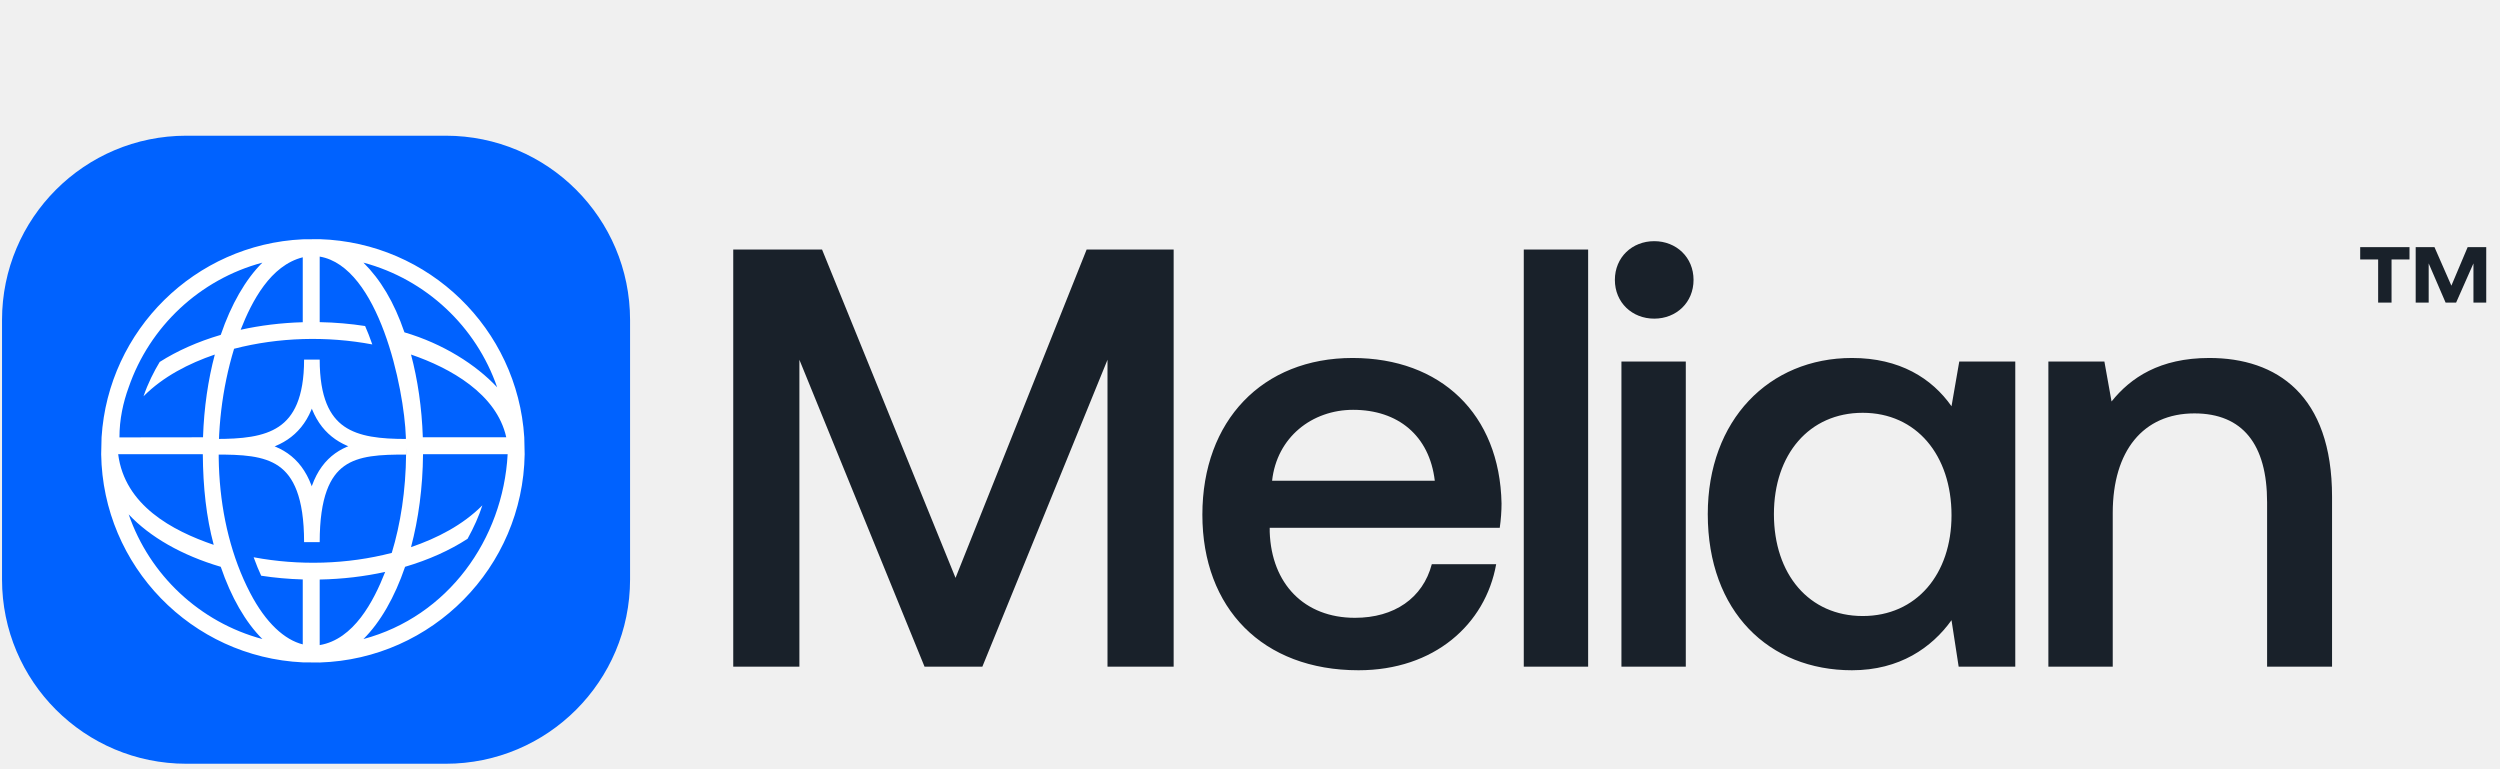
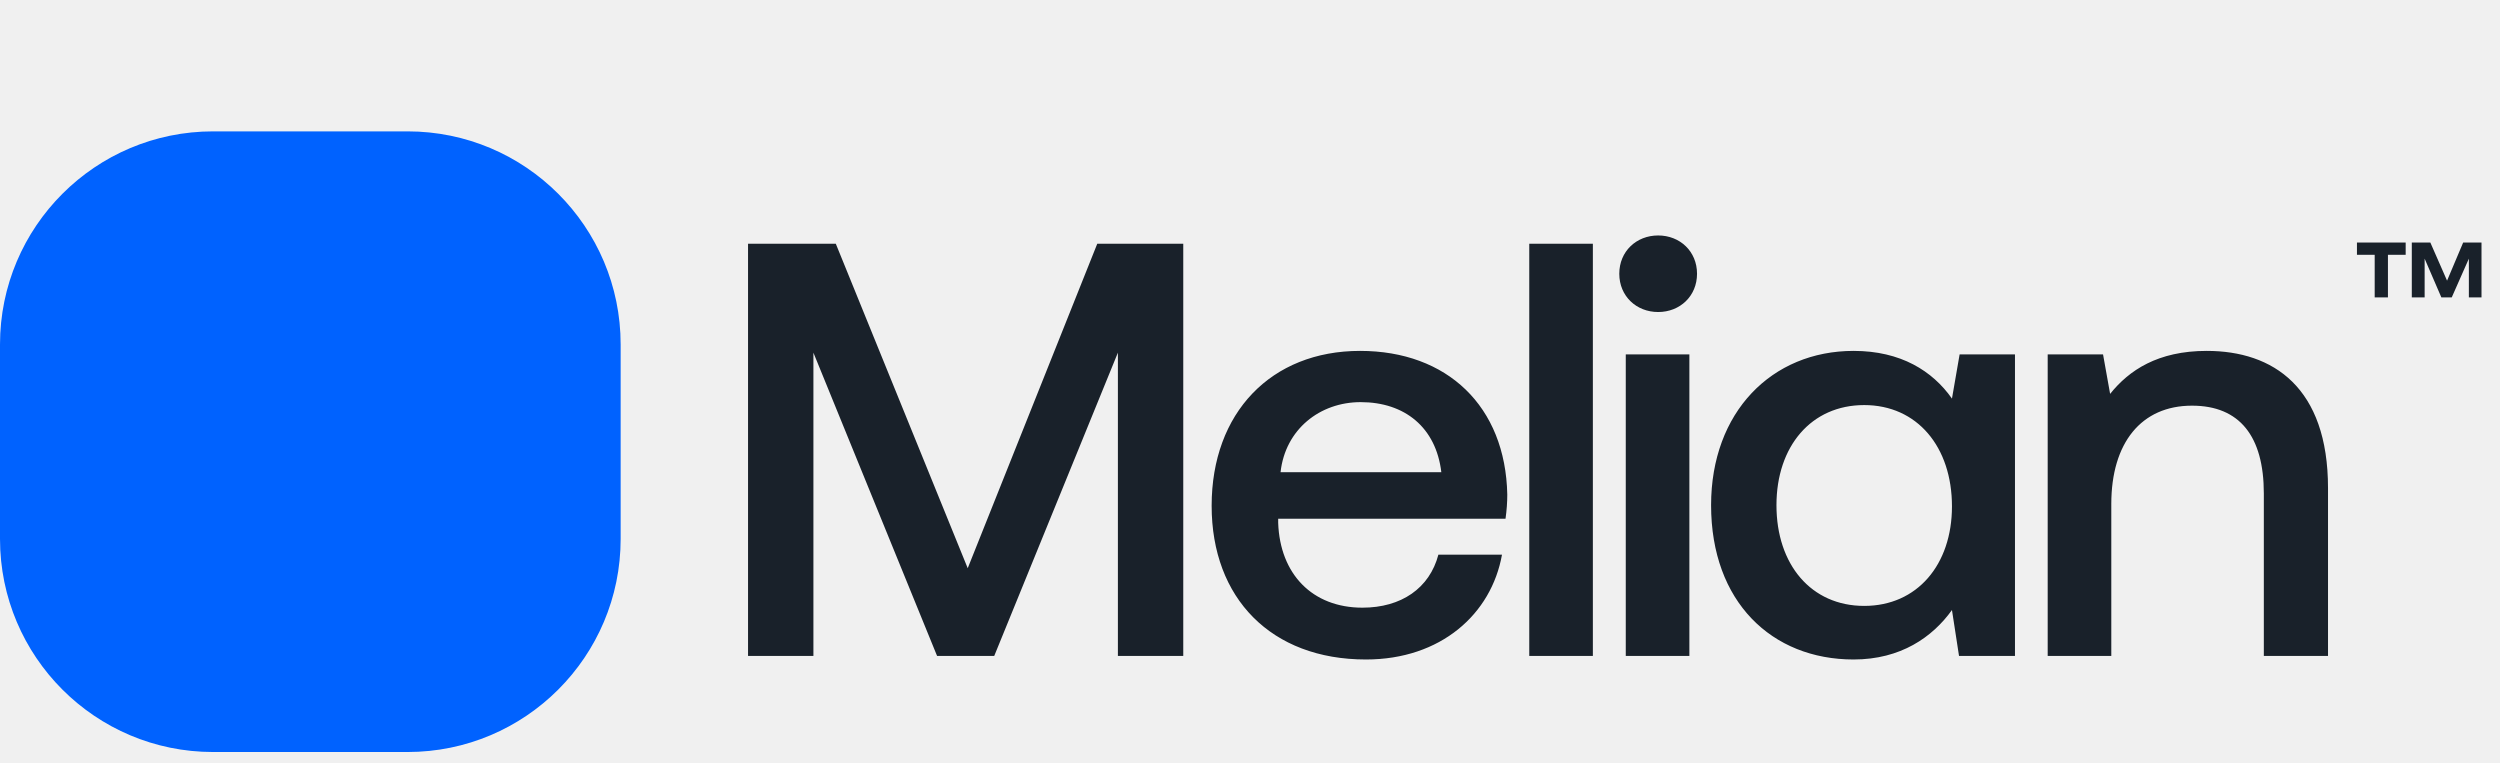
- <svg xmlns="http://www.w3.org/2000/svg" width="791" height="243" viewBox="0 0 791 243" fill="none">
-   <path d="M231.998 210.938V78.946H260.093L302.331 182.842L343.814 78.946H371.344V210.938H350.414V113.829L310.816 210.938H292.526L252.928 113.829V210.938H231.998ZM429.833 212.069C399.474 212.069 380.43 192.459 380.43 162.855C380.43 133.062 399.474 113.264 427.947 113.264C455.854 113.264 474.521 130.988 475.087 159.272C475.087 161.723 474.898 164.363 474.521 167.003H401.737V168.323C402.303 184.728 412.674 195.476 428.701 195.476C441.146 195.476 450.197 189.253 453.025 178.505H473.39C469.996 197.55 453.78 212.069 429.833 212.069ZM402.491 152.107H453.968C452.271 137.776 442.278 129.668 428.136 129.668C415.125 129.668 404 138.342 402.491 152.107ZM482.123 210.938V78.946H502.487V210.938H482.123ZM523.392 100.819C516.415 100.819 510.947 95.728 510.947 88.562C510.947 81.397 516.415 76.306 523.392 76.306C530.369 76.306 535.837 81.397 535.837 88.562C535.837 95.728 530.369 100.819 523.392 100.819ZM513.021 210.938V114.395H533.386V210.938H513.021ZM617.459 128.537L619.91 114.395H637.634V210.938H619.721L617.459 196.23C611.236 204.904 601.054 212.069 585.969 212.069C559.759 212.069 540.338 193.59 540.338 162.666C540.338 132.874 559.759 113.264 585.969 113.264C601.054 113.264 611.236 119.675 617.459 128.537ZM589.363 194.91C606.333 194.91 617.459 181.711 617.459 163.043C617.459 143.999 606.333 130.611 589.363 130.611C572.393 130.611 561.268 143.81 561.268 162.666C561.268 181.711 572.393 194.91 589.363 194.91ZM699.018 113.264C720.325 113.264 737.861 124.954 737.861 157.198V210.938H717.308V158.895C717.308 140.605 709.577 130.8 694.304 130.8C678.088 130.8 668.471 142.679 668.471 162.289V210.938H648.107V114.395H665.831L668.094 127.028C674.128 119.486 683.368 113.264 699.018 113.264Z" fill="#19212A" />
-   <rect x="0.64" y="42.938" width="198.713" height="198.713" rx="58.31" fill="#0062FF" />
-   <path d="M101.152 75.674C135.736 76.761 163.712 104.055 165.878 138.357L166.004 143.717C165.442 179.514 136.811 208.494 101.152 209.616L95.791 209.573C60.632 207.912 32.567 179.155 32.011 143.717L32.137 138.357C34.281 104.41 61.702 77.327 95.791 75.716L101.152 75.674ZM121.869 180.952C115.372 182.385 108.408 183.224 101.152 183.363V204.108C111.938 202.286 118.219 190.277 121.869 180.952ZM101.152 101.926C106.096 102.021 110.904 102.441 115.522 103.153C116.24 104.788 117.024 106.736 117.796 108.978C103.47 106.291 88.172 106.687 74.062 110.35C66.416 135.409 67.532 165.264 79.125 187.552C84.141 197.196 90.097 202.448 95.791 203.881V183.337C91.275 183.208 86.876 182.805 82.638 182.158C81.899 180.564 81.077 178.611 80.252 176.317C94.59 179.002 109.834 178.606 123.954 174.939C126.723 165.863 128.388 155.212 128.486 143.717L128.417 138.357C127.879 122.639 119.801 84.331 101.152 81.182V101.926ZM40.715 162.749C47.345 181.974 63.216 196.892 83.02 202.196C77.672 196.875 73.131 188.968 69.847 179.334C57.591 175.727 47.417 169.916 40.715 162.749ZM133.846 143.717C133.759 154.292 132.399 164.271 130.047 173.114C138.291 170.298 146.432 166.128 152.622 159.886C151.505 163.365 149.976 166.779 147.938 170.477C142.331 174.12 135.636 177.136 128.167 179.334C124.883 188.968 120.343 196.875 114.994 202.196C141.674 195.051 159.141 170.743 160.622 143.717H133.846ZM37.392 143.717C39.458 159.886 54.481 167.902 67.618 172.39C65.267 163.547 64.255 154.292 64.169 143.717H37.392ZM83.02 83.094C63.216 88.397 47.345 103.316 40.715 122.54C40.708 122.549 40.723 122.532 40.715 122.54C38.989 127.271 37.791 132.617 37.791 138.392C46.605 138.392 55.419 138.357 64.234 138.357C64.543 128.974 65.855 120.117 67.967 112.176C59.731 114.989 51.598 119.154 45.41 125.386C46.819 121.239 48.705 117.555 50.528 114.521C56.042 111.009 62.579 108.095 69.847 105.956C73.131 96.322 77.672 88.415 83.02 83.094ZM130.047 112.176C132.159 120.117 133.472 128.974 133.78 138.357H160.179C157.135 124.576 142.418 116.402 130.047 112.176ZM114.994 83.094C120.343 88.415 124.679 95.515 127.963 105.149C140.22 108.757 150.598 115.374 157.299 122.542C150.671 103.317 134.799 88.397 114.994 83.094ZM95.791 81.408C85.602 83.974 79.711 95.229 76.145 104.338C82.321 102.975 88.921 102.15 95.791 101.952V81.408Z" fill="white" />
-   <path fill-rule="evenodd" clip-rule="evenodd" d="M128.567 141.356C112.204 141.356 98.682 142.218 98.682 171.528C98.682 142.218 84.586 141.356 68.223 141.356C84.586 141.356 98.682 139.057 98.682 113.77C98.682 138.77 112.204 141.356 128.567 141.356Z" stroke="white" stroke-width="4.939" />
-   <path d="M746.765 82.1V78.184H762.365V82.1H756.686V95.742H752.444V82.1H746.765ZM764.323 95.742V78.184H770.263L775.615 90.39L780.771 78.184H786.646V95.742H782.599V83.341L777.116 95.742H773.787L768.435 83.341V95.742H764.323Z" fill="#19212A" />
+ <svg xmlns="http://www.w3.org/2000/svg" width="305" height="93" viewBox="0 0 305 93" fill="none">
+   <path d="M91.261 80.027V29.732H101.966L118.061 69.322L133.868 29.732H144.358V80.027H136.383V43.025L121.294 80.027H114.325L99.236 43.025V80.027H91.261ZM166.645 80.458C155.077 80.458 147.82 72.986 147.82 61.706C147.82 50.353 155.077 42.809 165.926 42.809C176.56 42.809 183.673 49.563 183.889 60.34C183.889 61.274 183.817 62.28 183.673 63.286H155.939V63.789C156.155 70.04 160.107 74.136 166.214 74.136C170.956 74.136 174.405 71.765 175.483 67.669H183.242C181.949 74.926 175.77 80.458 166.645 80.458ZM156.227 57.61H175.842C175.195 52.15 171.387 49.06 165.998 49.06C161.041 49.06 156.802 52.365 156.227 57.61ZM186.57 80.027V29.732H194.33V80.027H186.57ZM202.296 38.067C199.637 38.067 197.553 36.127 197.553 33.397C197.553 30.666 199.637 28.726 202.296 28.726C204.954 28.726 207.038 30.666 207.038 33.397C207.038 36.127 204.954 38.067 202.296 38.067ZM198.344 80.027V43.24H206.104V80.027H198.344ZM238.139 48.629L239.073 43.24H245.827V80.027H239.001L238.139 74.423C235.768 77.728 231.888 80.458 226.14 80.458C216.153 80.458 208.753 73.417 208.753 61.634C208.753 50.281 216.153 42.809 226.14 42.809C231.888 42.809 235.768 45.252 238.139 48.629ZM227.434 73.92C233.9 73.92 238.139 68.891 238.139 61.777C238.139 54.52 233.9 49.419 227.434 49.419C220.967 49.419 216.728 54.449 216.728 61.634C216.728 68.891 220.967 73.92 227.434 73.92ZM269.217 42.809C277.336 42.809 284.018 47.264 284.018 59.55V80.027H276.187V60.197C276.187 53.227 273.241 49.491 267.421 49.491C261.242 49.491 257.578 54.018 257.578 61.49V80.027H249.818V43.24H256.572L257.434 48.054C259.733 45.18 263.254 42.809 269.217 42.809Z" fill="#19212A" />
+   <rect y="16.027" width="75.719" height="75.719" rx="26" fill="#0062FF" />
+   <path d="M287.548 31.082V29.59H293.492V31.082H291.329V36.281H289.712V31.082H287.548ZM294.239 36.281V29.59H296.502L298.541 34.241L300.506 29.59H302.744V36.281H301.202V31.555L299.113 36.281H297.845L295.805 31.555V36.281H294.239Z" fill="#19212A" />
</svg>
